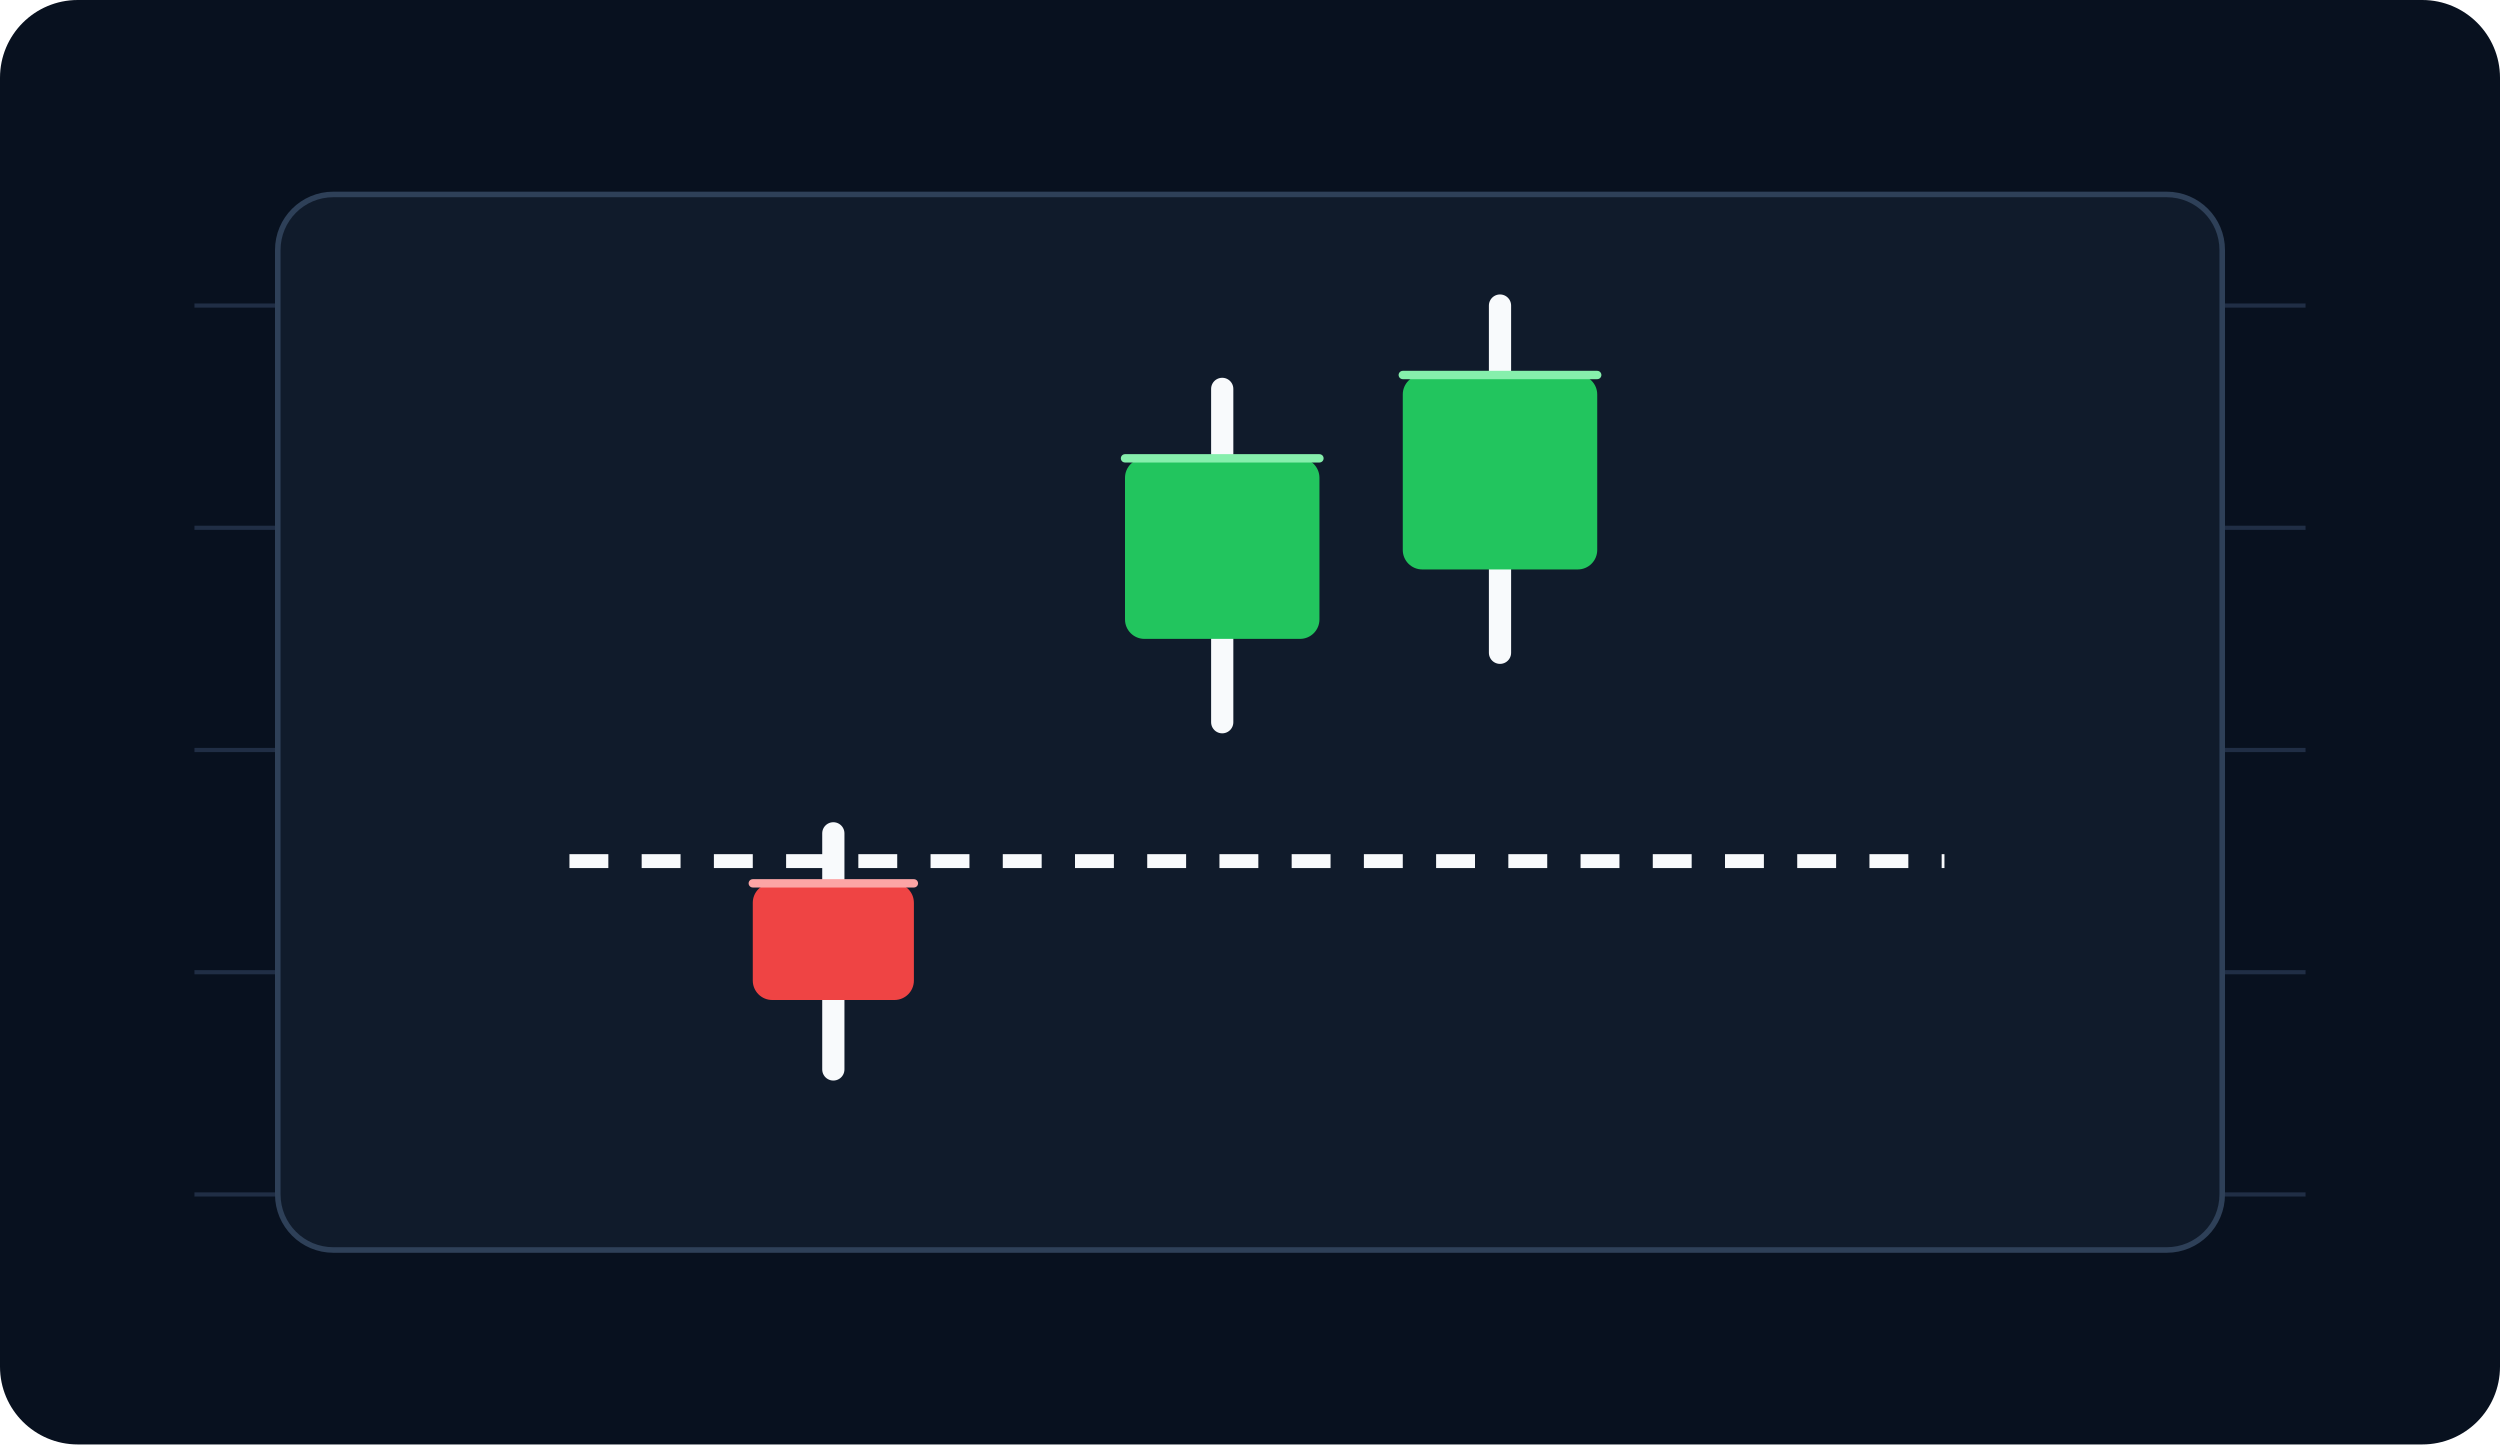
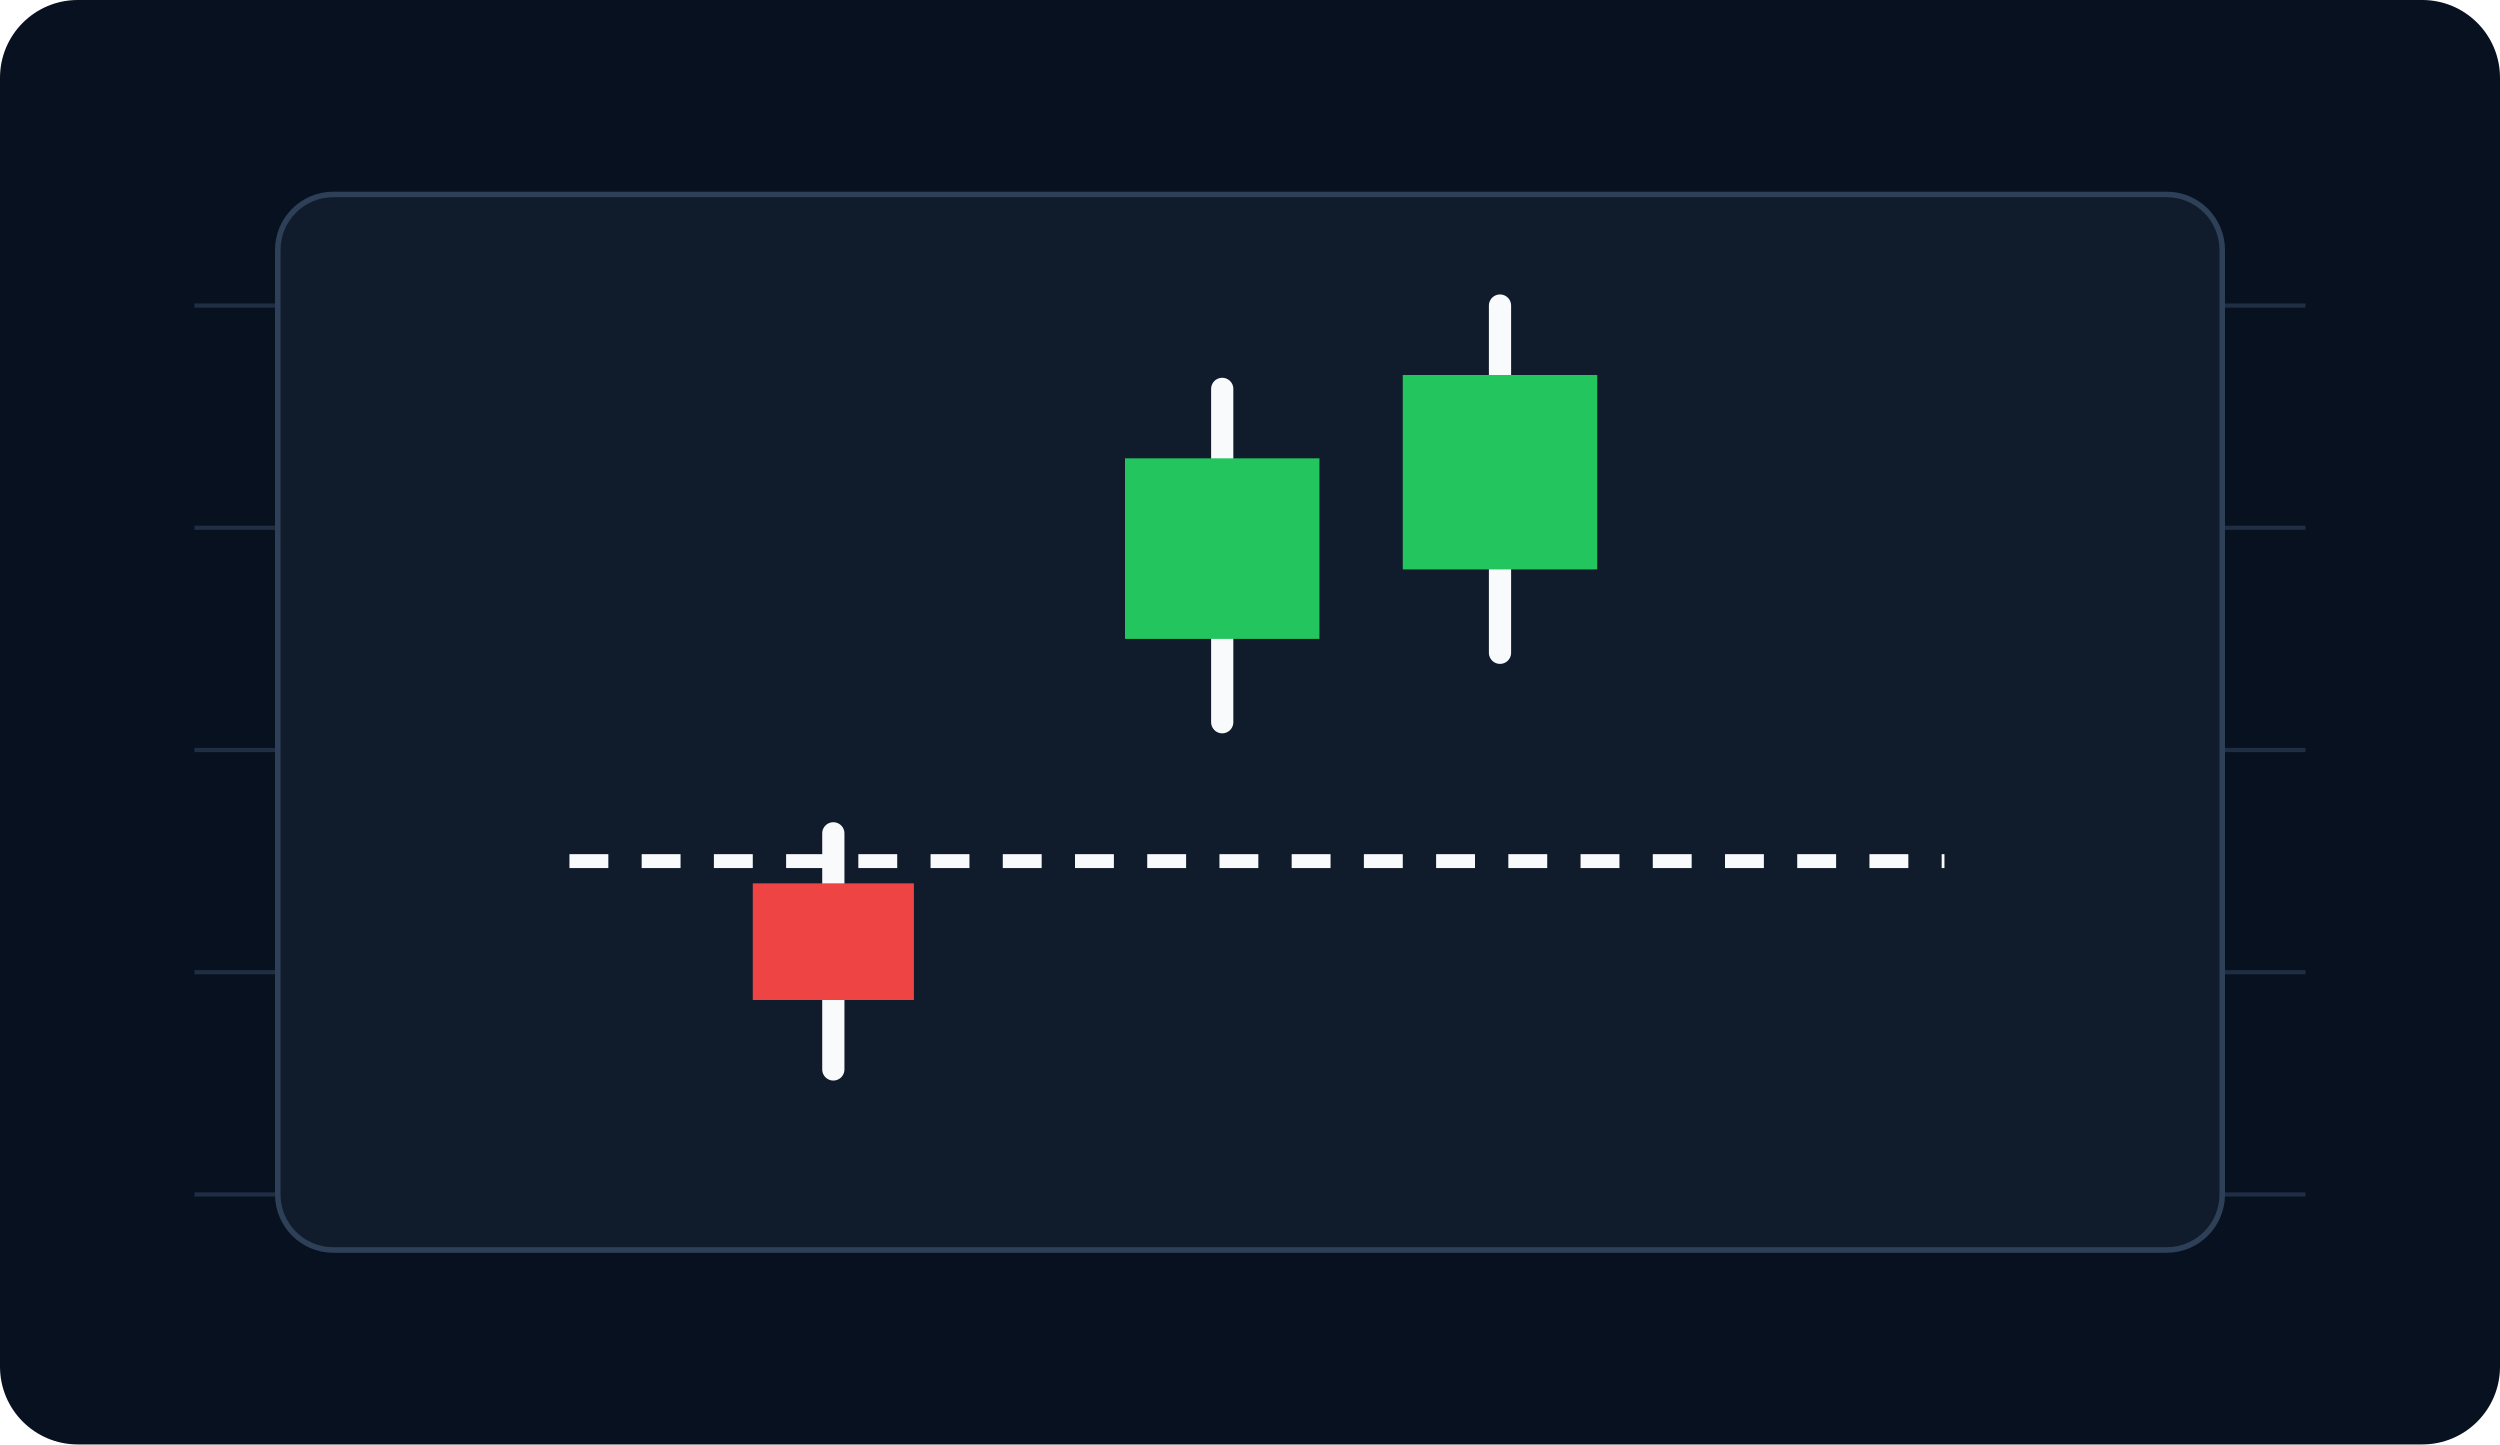
<svg xmlns="http://www.w3.org/2000/svg" viewBox="0 0 900 520" fill="none">
  <rect width="900" height="520" rx="28" fill="#08111F" />
  <g stroke="#223149" stroke-width="1.5" opacity="0.9">
    <line x1="70" y1="110" x2="830" y2="110" />
    <line x1="70" y1="190" x2="830" y2="190" />
    <line x1="70" y1="270" x2="830" y2="270" />
    <line x1="70" y1="350" x2="830" y2="350" />
    <line x1="70" y1="430" x2="830" y2="430" />
  </g>
  <rect x="100" y="70" width="700" height="380" rx="20" fill="#101B2B" stroke="#2E4058" stroke-width="2" />
  <line x1="205" y1="310" x2="700" y2="310" stroke="#F8FAFC" stroke-width="5" stroke-dasharray="14 12" />
  <line x1="300" y1="300" x2="300" y2="385" stroke="#F8FAFC" stroke-width="8" stroke-linecap="round" />
-   <rect x="271" y="318" width="58" height="42" rx="7" fill="#EF4444" />
-   <line x1="271" y1="318" x2="329" y2="318" stroke="#FCA5A5" stroke-width="3" stroke-linecap="round" />
+   <rect x="271" y="318" width="58" height="42" fill="#EF4444" />
  <line x1="440" y1="140" x2="440" y2="260" stroke="#F8FAFC" stroke-width="8" stroke-linecap="round" />
-   <rect x="405" y="165" width="70" height="65" rx="7" fill="#22C55E" />
-   <line x1="405" y1="165" x2="475" y2="165" stroke="#86EFAC" stroke-width="3" stroke-linecap="round" />
+   <rect x="405" y="165" width="70" height="65" fill="#22C55E" />
  <line x1="540" y1="110" x2="540" y2="235" stroke="#F8FAFC" stroke-width="8" stroke-linecap="round" />
-   <rect x="505" y="135" width="70" height="70" rx="7" fill="#22C55E" />
-   <line x1="505" y1="135" x2="575" y2="135" stroke="#86EFAC" stroke-width="3" stroke-linecap="round" />
+   <rect x="505" y="135" width="70" height="70" fill="#22C55E" />
</svg>
